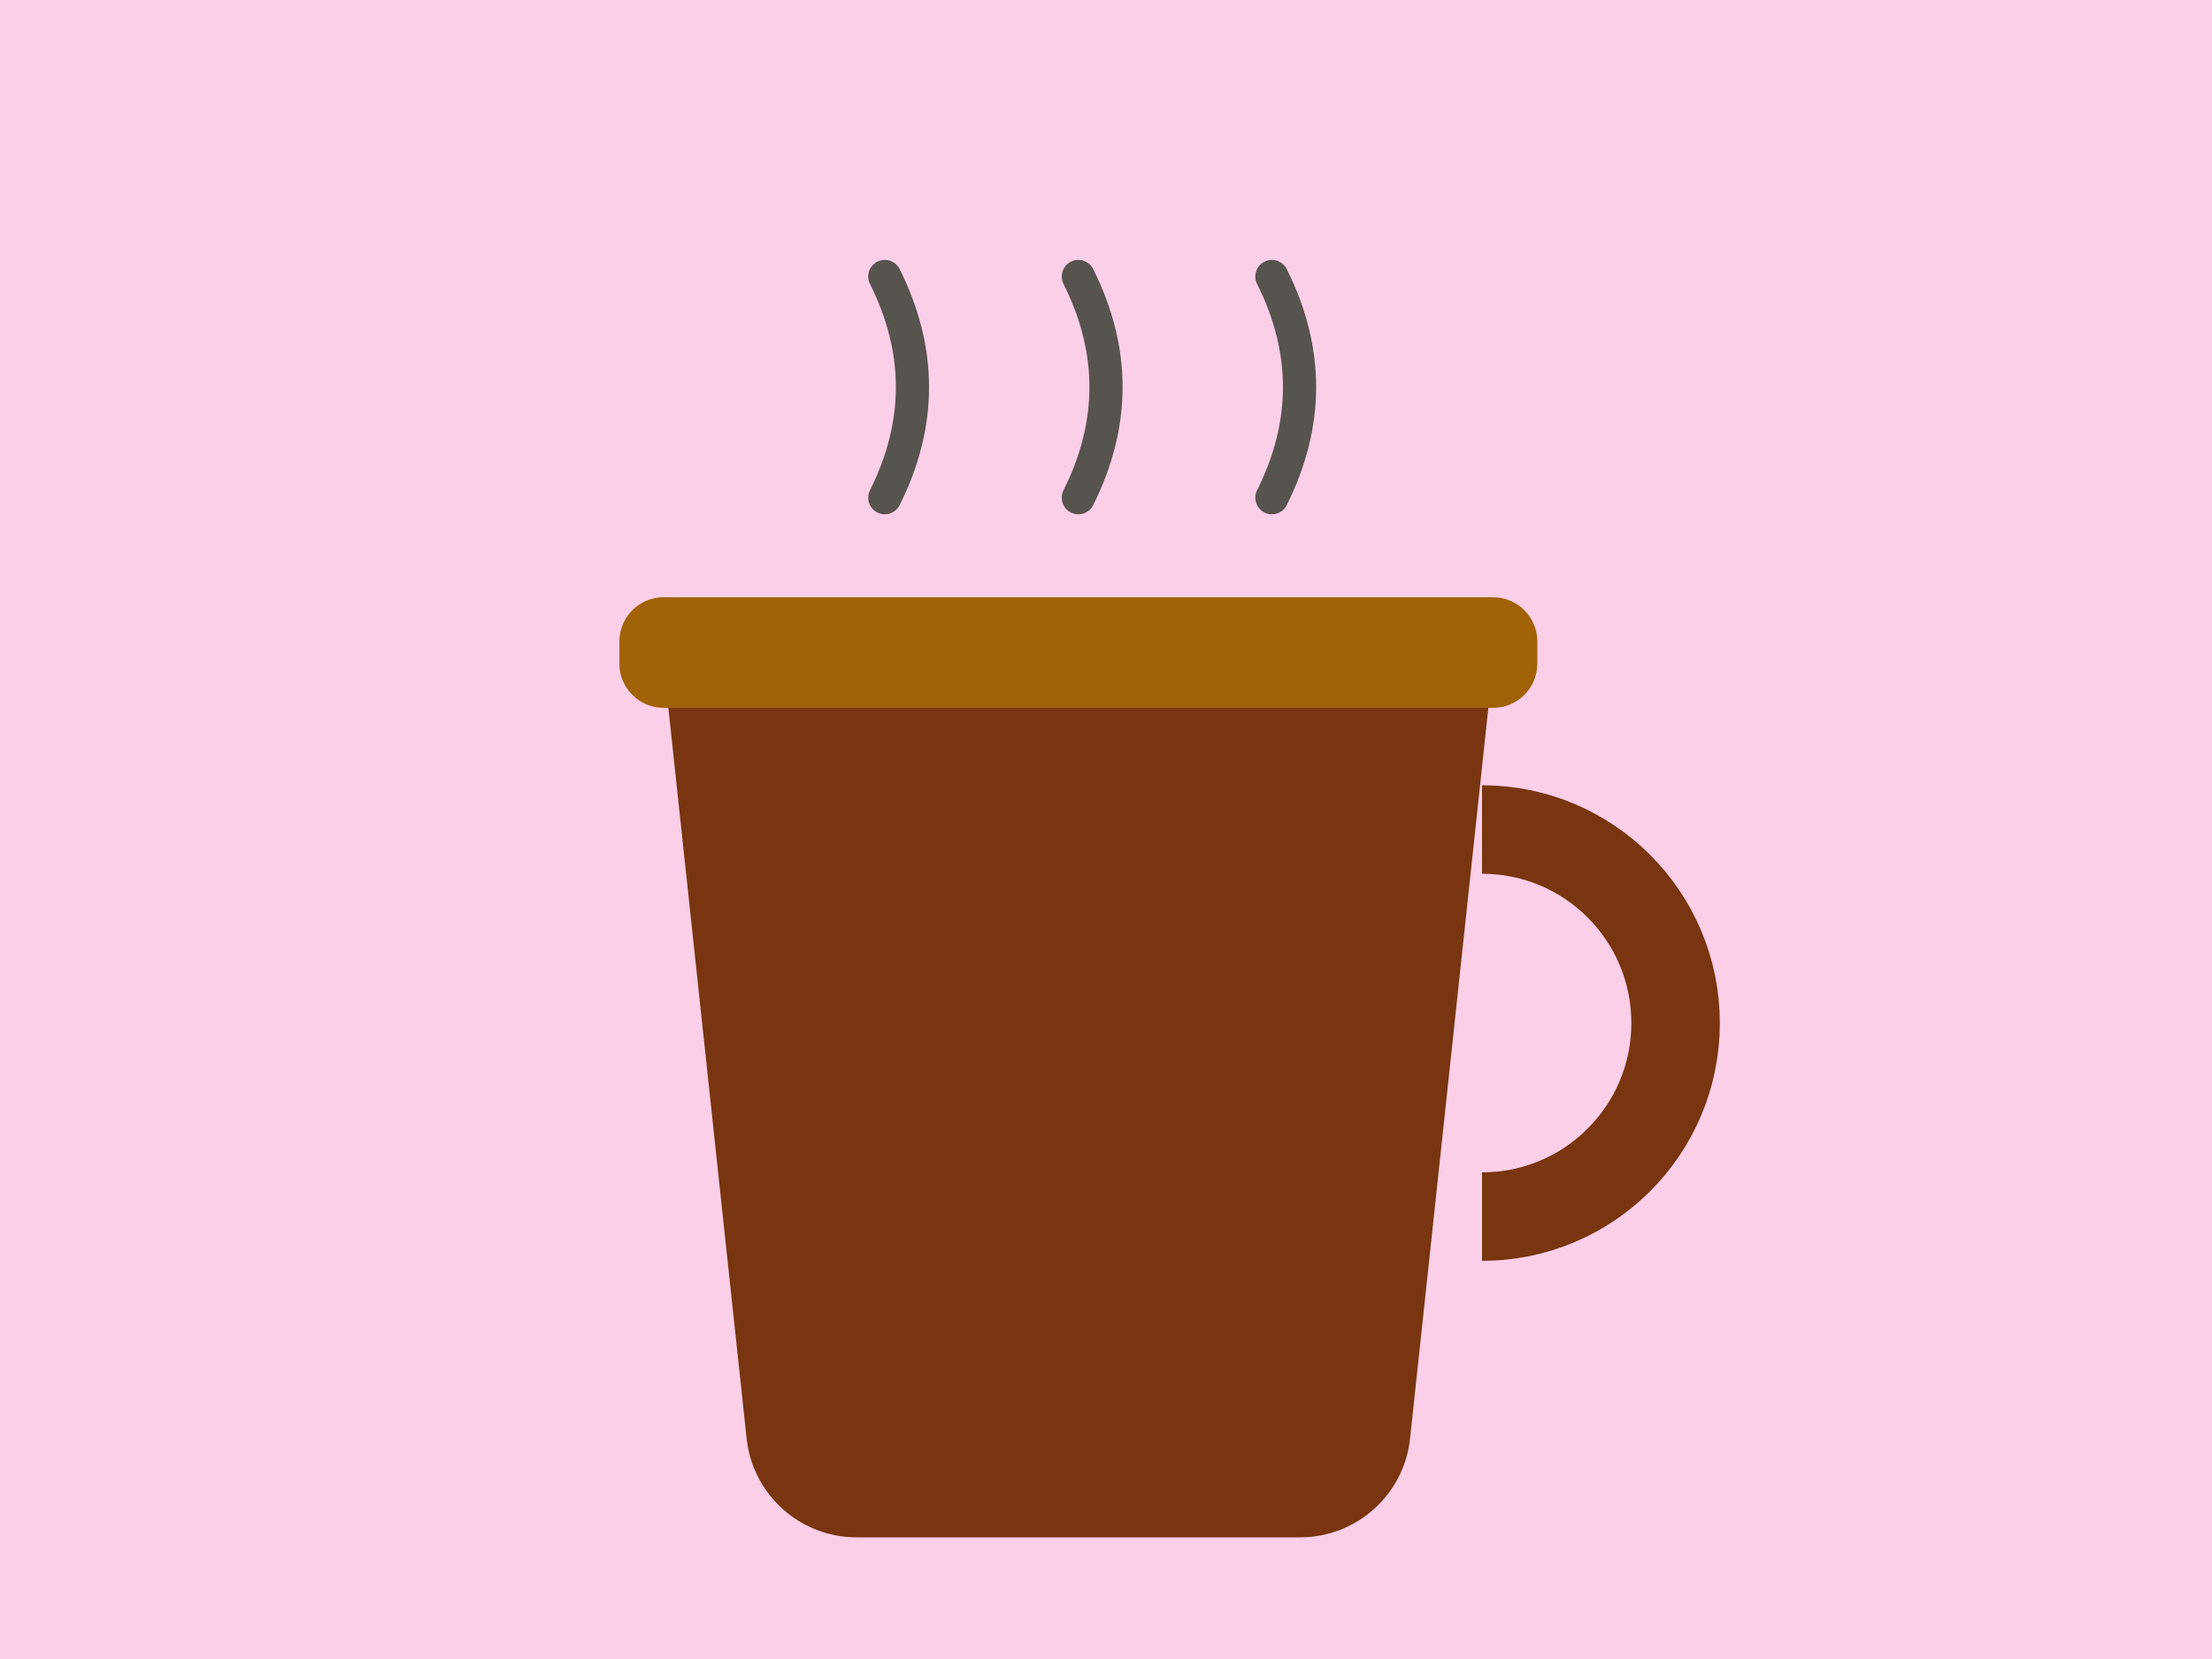
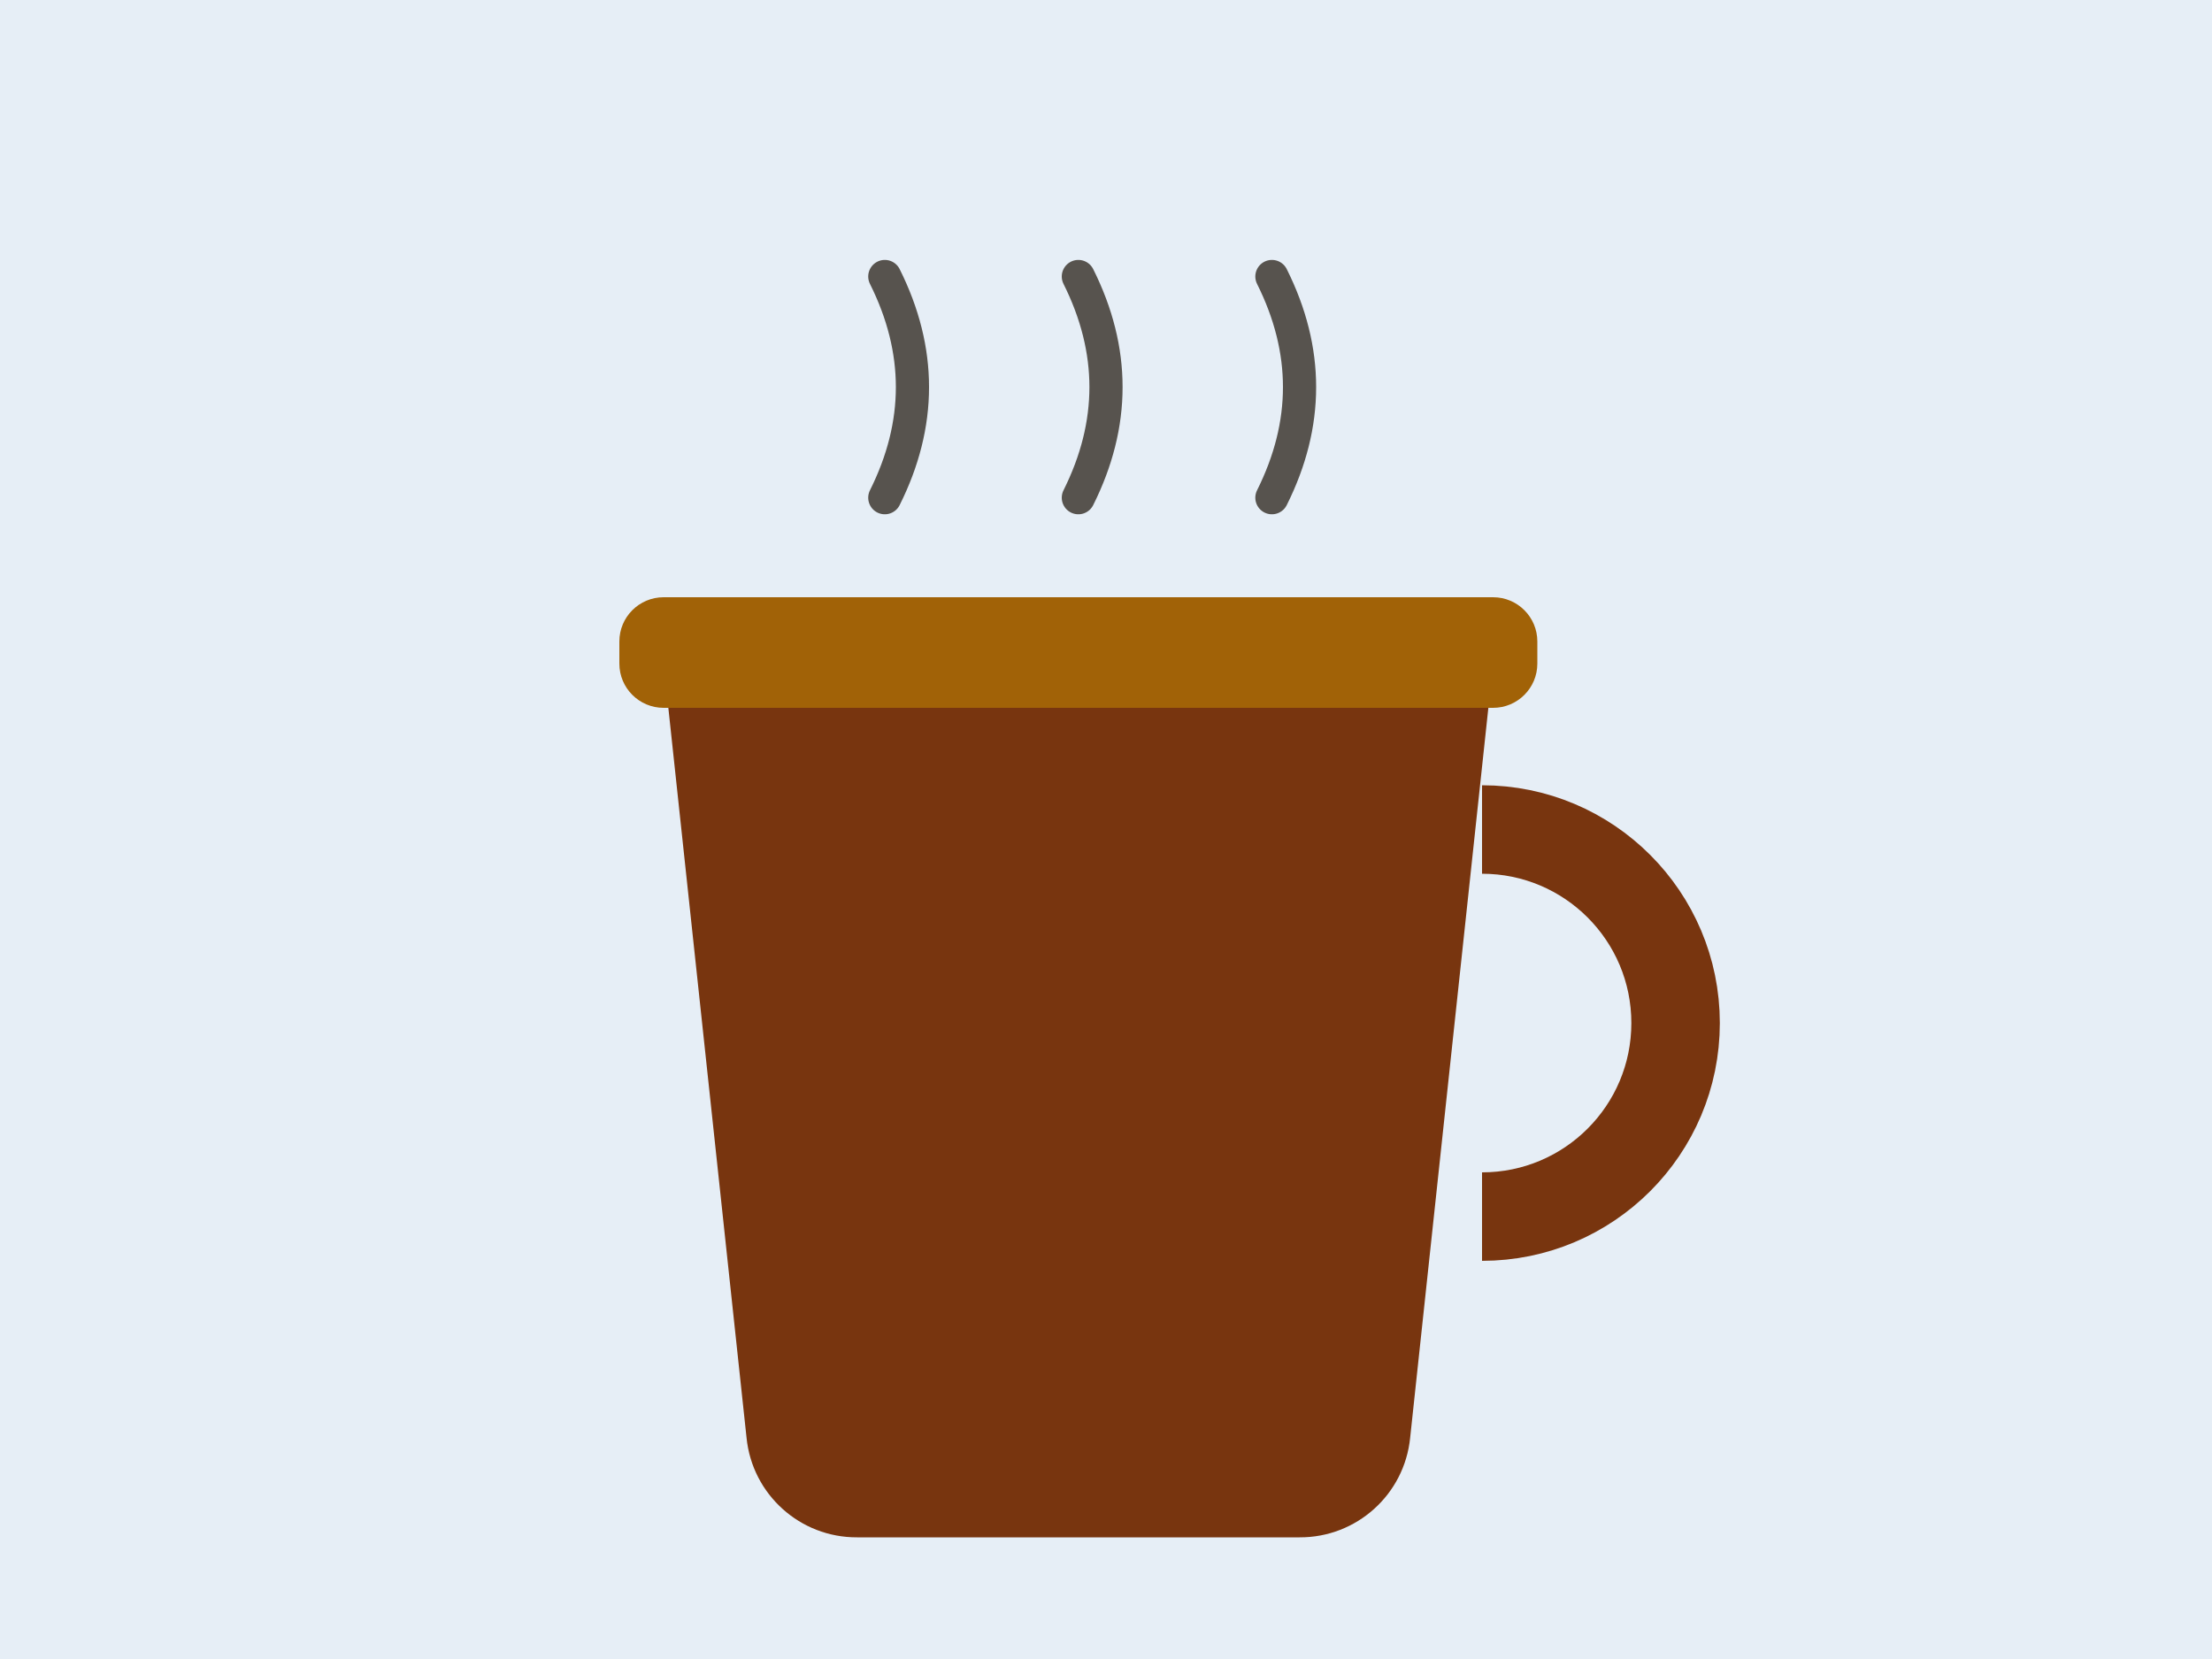
<svg xmlns="http://www.w3.org/2000/svg" viewBox="0 0 400 300" width="400" height="300">
-   <rect width="400" height="300" fill="#fbcfe8" />
+   <rect width="400" height="300" fill="#e6eef6" />
  <path d="M120 120 h150 l-15 140 a20 20 0 0 1 -20 18 h-80 a20 20 0 0 1 -20 -18z" fill="#78350f" />
  <path d="M268 150 a35 35 0 0 1 0 70" stroke="#78350f" stroke-width="16" fill="none" />
  <rect x="112" y="108" width="166" height="20" rx="8" fill="#a16207" />
  <path d="M160 90 q10 -20 0 -40 M195 90 q10 -20 0 -40 M230 90 q10 -20 0 -40" stroke="#57534e" stroke-width="6" fill="none" stroke-linecap="round" />
</svg>
